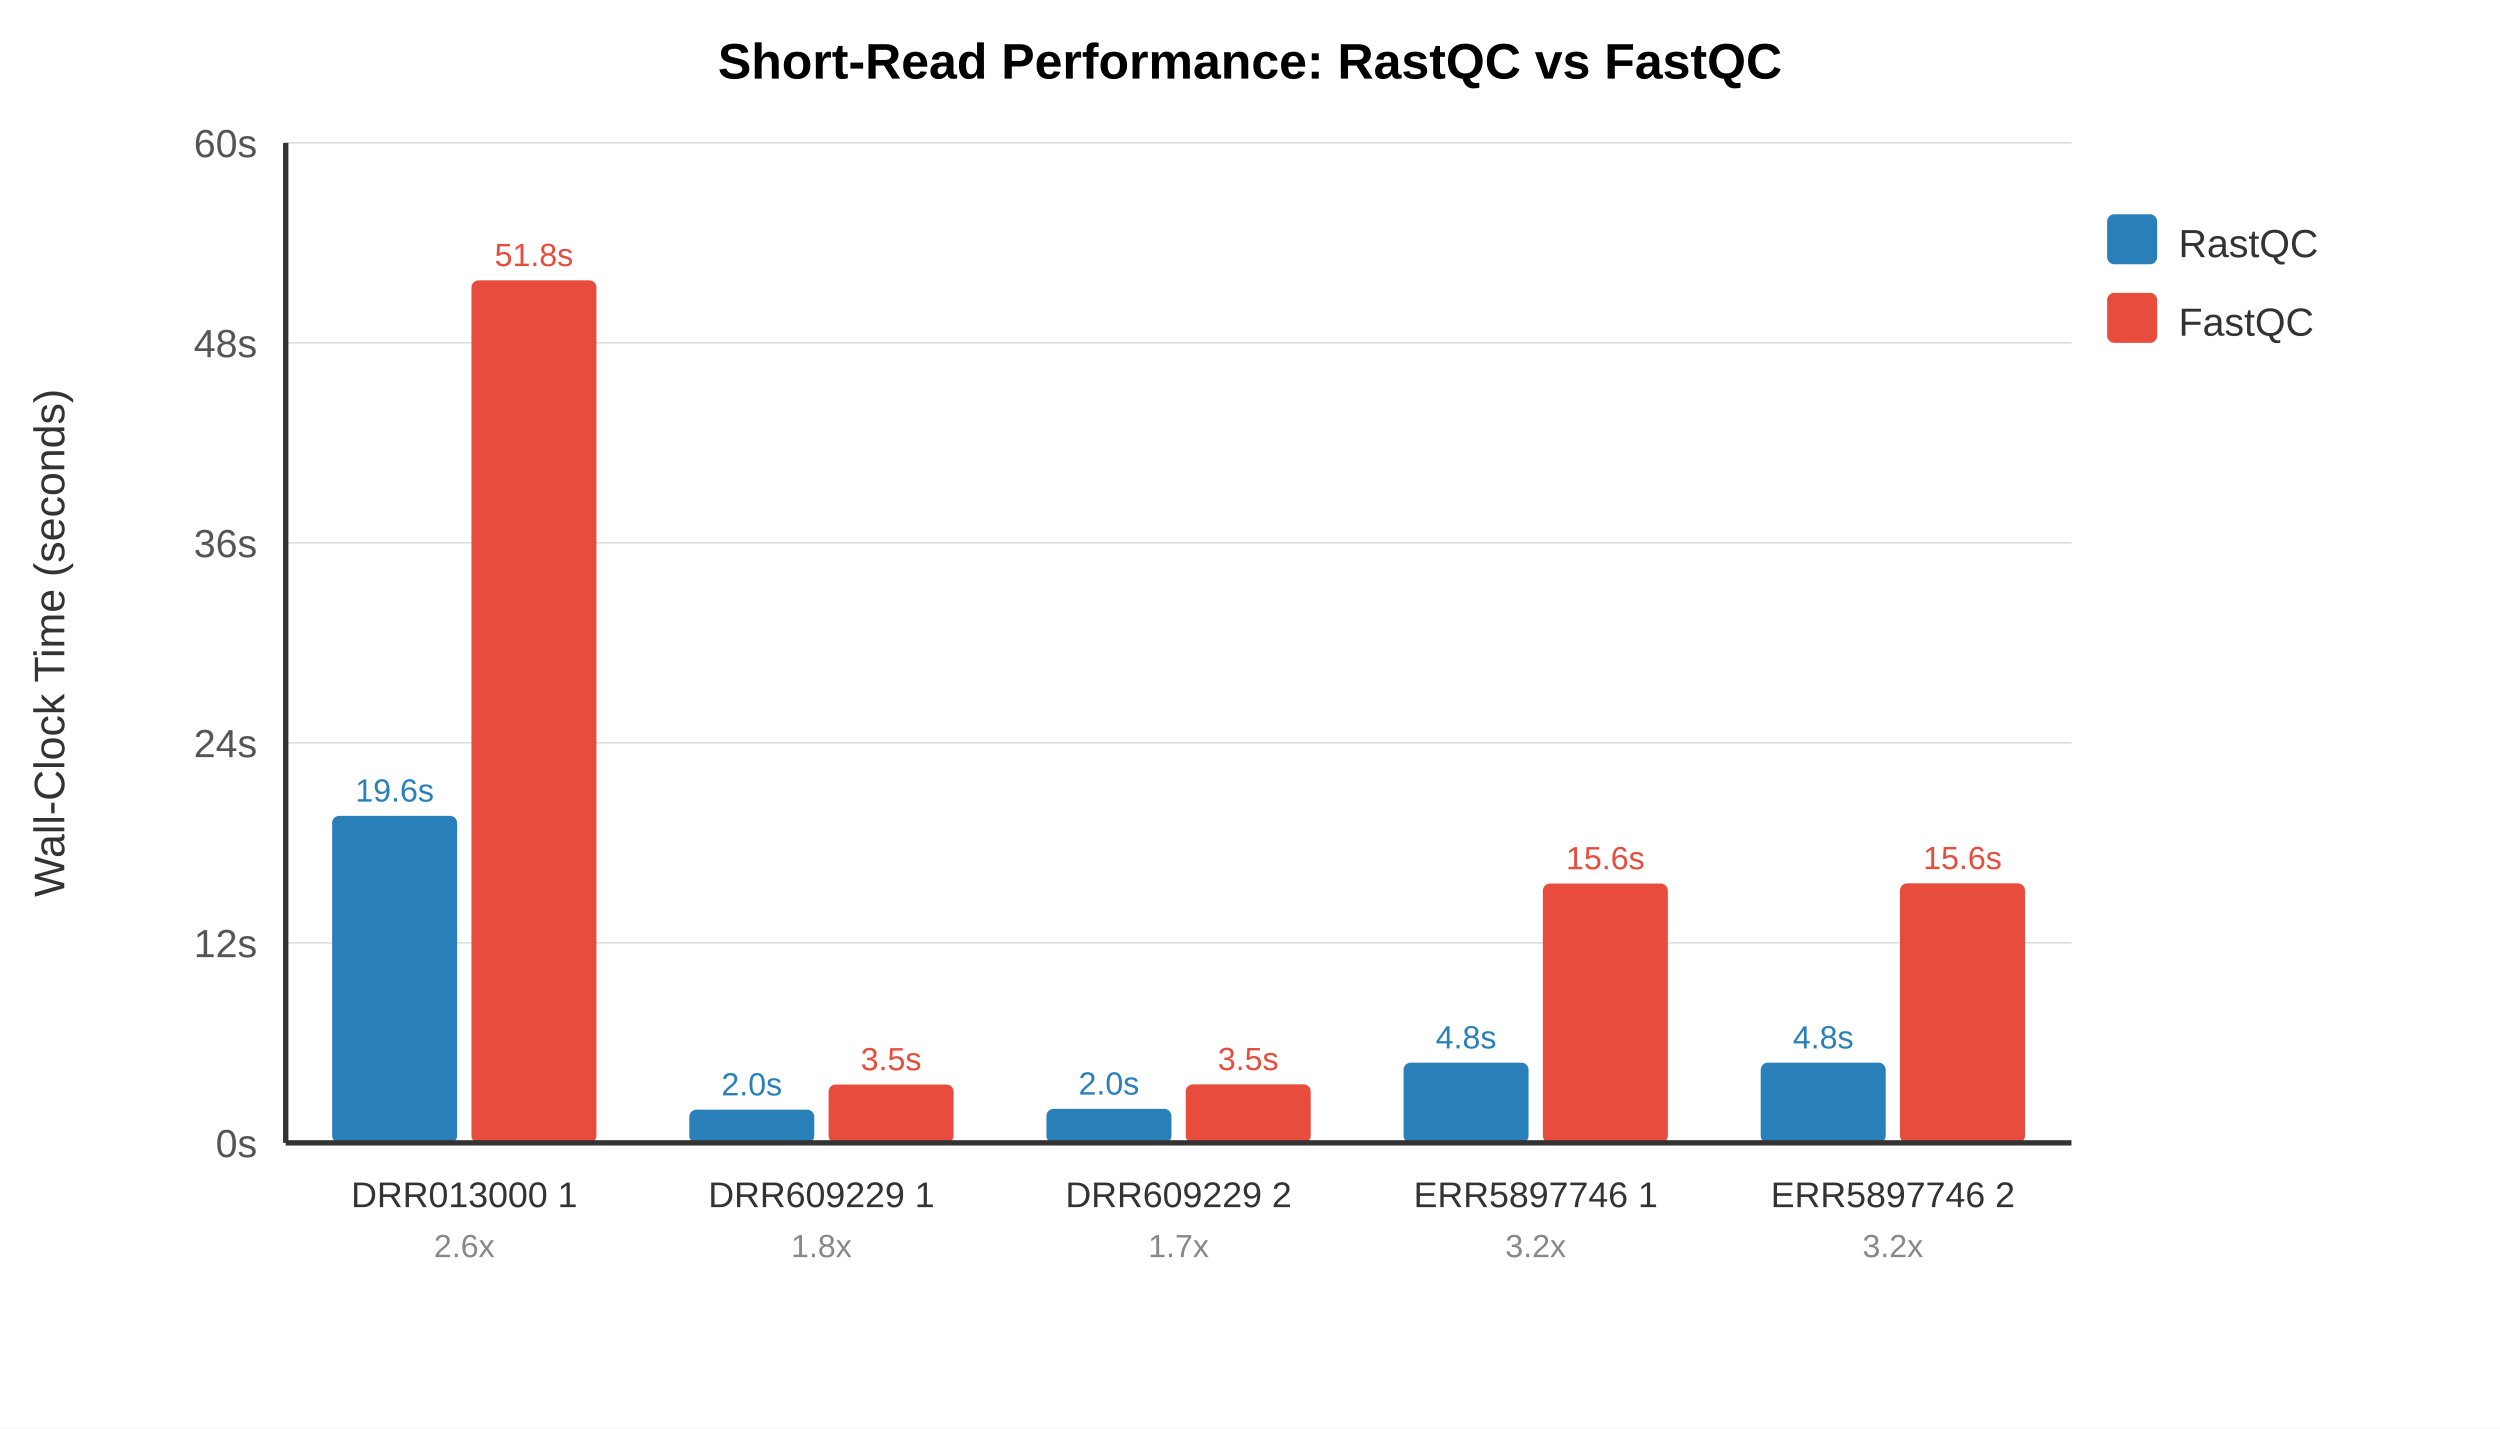
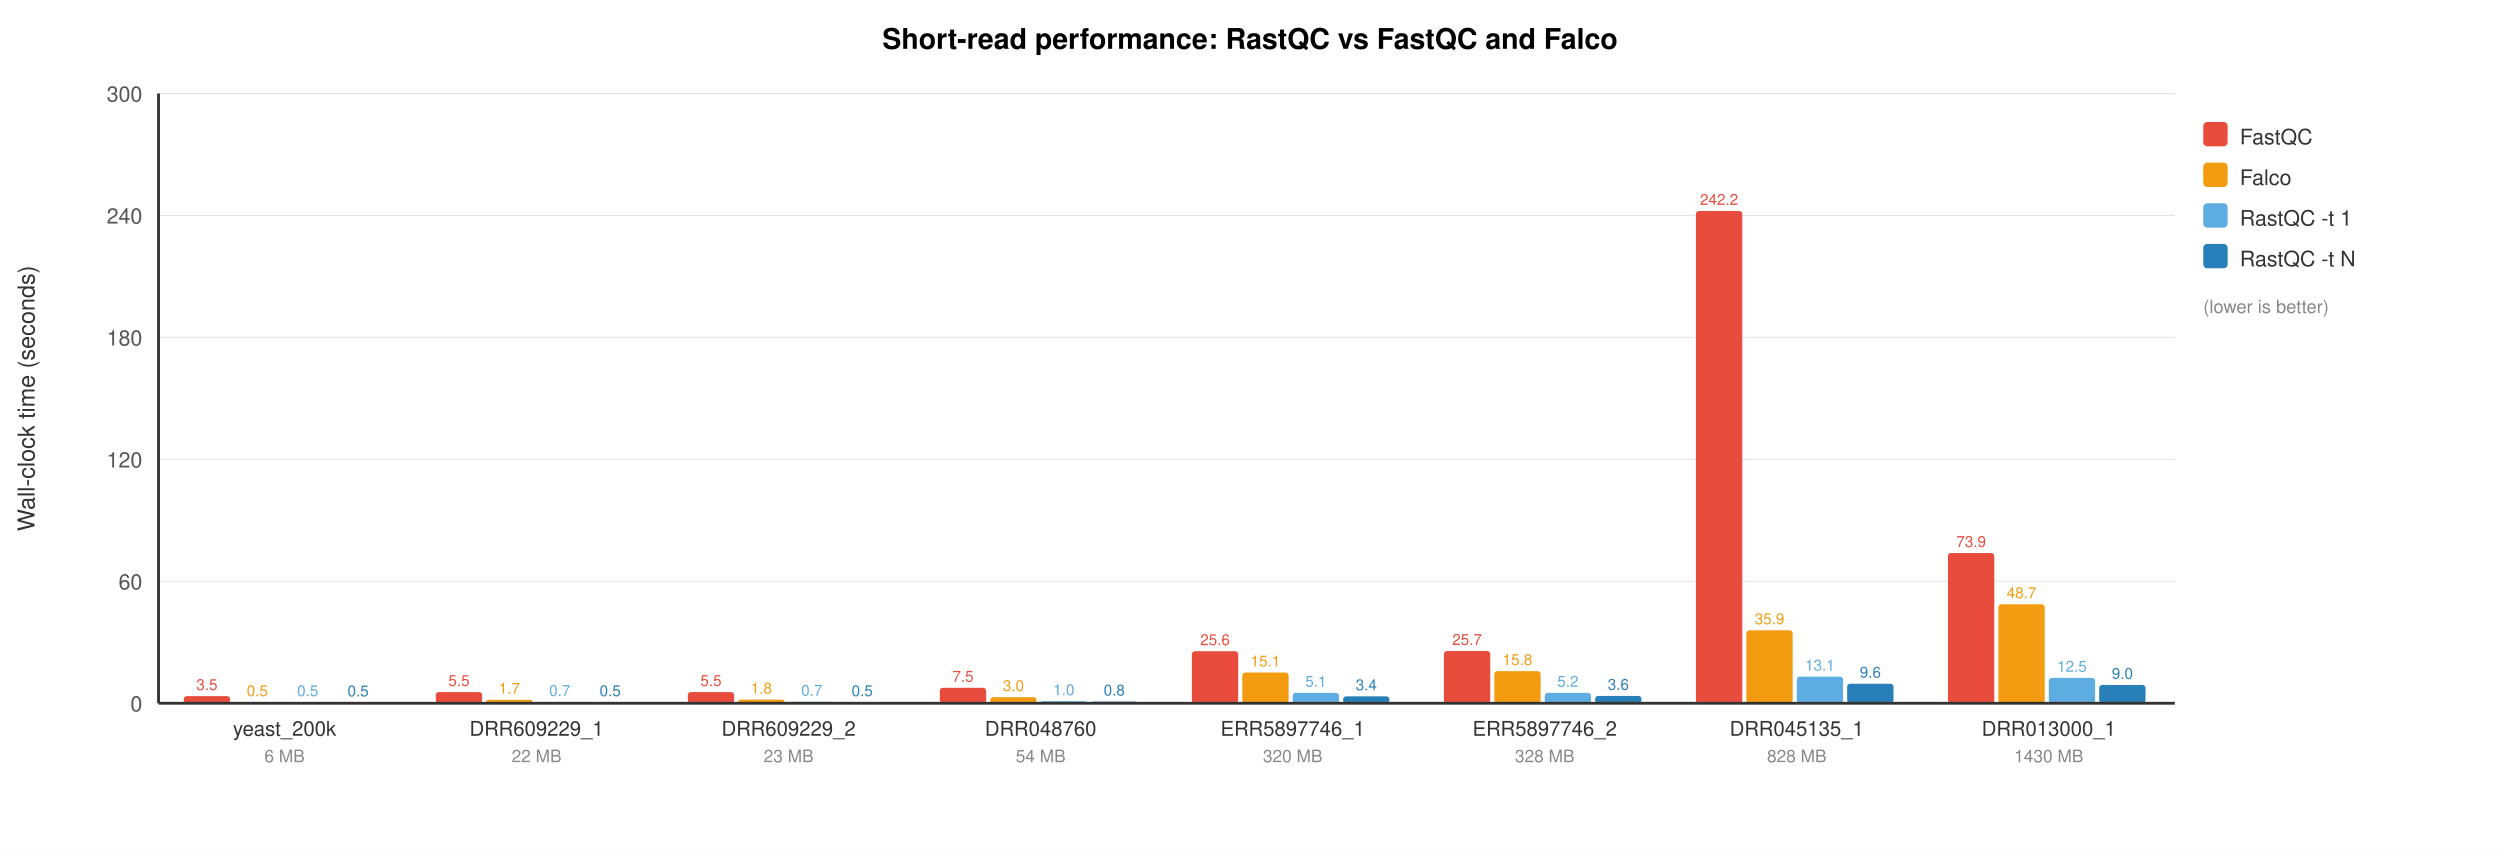
- <svg xmlns="http://www.w3.org/2000/svg" viewBox="0 0 700 400" font-family="Arial, sans-serif">
-   <rect width="700" height="400" fill="white" />
-   <text x="350.0" y="22" text-anchor="middle" font-size="14" font-weight="bold">Short-Read Performance: RastQC vs FastQC</text>
-   <line x1="80" y1="320.0" x2="580" y2="320.0" stroke="#e0e0e0" stroke-width="0.5" />
-   <text x="72" y="324.0" text-anchor="end" font-size="11" fill="#555">0s</text>
-   <line x1="80" y1="264.0" x2="580" y2="264.0" stroke="#e0e0e0" stroke-width="0.5" />
-   <text x="72" y="268.0" text-anchor="end" font-size="11" fill="#555">12s</text>
-   <line x1="80" y1="208.0" x2="580" y2="208.0" stroke="#e0e0e0" stroke-width="0.5" />
-   <text x="72" y="212.0" text-anchor="end" font-size="11" fill="#555">24s</text>
-   <line x1="80" y1="152.0" x2="580" y2="152.0" stroke="#e0e0e0" stroke-width="0.5" />
-   <text x="72" y="156.0" text-anchor="end" font-size="11" fill="#555">36s</text>
-   <line x1="80" y1="96.0" x2="580" y2="96.0" stroke="#e0e0e0" stroke-width="0.5" />
-   <text x="72" y="100.0" text-anchor="end" font-size="11" fill="#555">48s</text>
-   <line x1="80" y1="40.0" x2="580" y2="40.0" stroke="#e0e0e0" stroke-width="0.5" />
-   <text x="72" y="44.0" text-anchor="end" font-size="11" fill="#555">60s</text>
-   <rect x="93.0" y="228.44" width="35.0" height="91.56" fill="#2980b9" rx="2" />
-   <rect x="132.0" y="78.5" width="35.0" height="241.5" fill="#e74c3c" rx="2" />
-   <text x="110.5" y="224.44" text-anchor="middle" font-size="9" fill="#2980b9">19.6s</text>
-   <text x="149.5" y="74.5" text-anchor="middle" font-size="9" fill="#e74c3c">51.8s</text>
-   <text x="130.0" y="338" text-anchor="middle" font-size="10" fill="#333">DRR013000 1</text>
-   <text x="130.0" y="352" text-anchor="middle" font-size="9" fill="#888">2.6x</text>
-   <rect x="193.0" y="310.713" width="35.0" height="9.287" fill="#2980b9" rx="2" />
-   <rect x="232.0" y="303.667" width="35.0" height="16.333" fill="#e74c3c" rx="2" />
-   <text x="210.5" y="306.713" text-anchor="middle" font-size="9" fill="#2980b9">2.0s</text>
-   <text x="249.5" y="299.667" text-anchor="middle" font-size="9" fill="#e74c3c">3.5s</text>
-   <text x="230.0" y="338" text-anchor="middle" font-size="10" fill="#333">DRR609229 1</text>
-   <text x="230.0" y="352" text-anchor="middle" font-size="9" fill="#888">1.8x</text>
-   <rect x="293.0" y="310.48" width="35.0" height="9.52" fill="#2980b9" rx="2" />
-   <rect x="332.0" y="303.62" width="35.0" height="16.38" fill="#e74c3c" rx="2" />
-   <text x="310.5" y="306.48" text-anchor="middle" font-size="9" fill="#2980b9">2.0s</text>
-   <text x="349.5" y="299.62" text-anchor="middle" font-size="9" fill="#e74c3c">3.5s</text>
-   <text x="330.0" y="338" text-anchor="middle" font-size="10" fill="#333">DRR609229 2</text>
-   <text x="330.0" y="352" text-anchor="middle" font-size="9" fill="#888">1.7x</text>
-   <rect x="393.0" y="297.553" width="35.0" height="22.447" fill="#2980b9" rx="2" />
-   <rect x="432.0" y="247.387" width="35.0" height="72.613" fill="#e74c3c" rx="2" />
-   <text x="410.5" y="293.553" text-anchor="middle" font-size="9" fill="#2980b9">4.8s</text>
-   <text x="449.5" y="243.387" text-anchor="middle" font-size="9" fill="#e74c3c">15.6s</text>
-   <text x="430.0" y="338" text-anchor="middle" font-size="10" fill="#333">ERR5897746 1</text>
-   <text x="430.0" y="352" text-anchor="middle" font-size="9" fill="#888">3.2x</text>
-   <rect x="493.0" y="297.553" width="35.0" height="22.447" fill="#2980b9" rx="2" />
-   <rect x="532.0" y="247.34" width="35.0" height="72.66" fill="#e74c3c" rx="2" />
-   <text x="510.5" y="293.553" text-anchor="middle" font-size="9" fill="#2980b9">4.8s</text>
-   <text x="549.5" y="243.34" text-anchor="middle" font-size="9" fill="#e74c3c">15.6s</text>
-   <text x="530.0" y="338" text-anchor="middle" font-size="10" fill="#333">ERR5897746 2</text>
-   <text x="530.0" y="352" text-anchor="middle" font-size="9" fill="#888">3.2x</text>
-   <line x1="80" y1="40" x2="80" y2="320" stroke="#333" stroke-width="1.5" />
-   <line x1="80" y1="320" x2="580" y2="320" stroke="#333" stroke-width="1.5" />
-   <text x="18" y="180.0" text-anchor="middle" font-size="12" fill="#333" transform="rotate(-90 18 180.0)">Wall-Clock Time (seconds)</text>
-   <rect x="590" y="60" width="14" height="14" fill="#2980b9" rx="2" />
-   <text x="610" y="72" font-size="11" fill="#333">RastQC</text>
-   <rect x="590" y="82" width="14" height="14" fill="#e74c3c" rx="2" />
-   <text x="610" y="94" font-size="11" fill="#333">FastQC</text>
+ <svg xmlns="http://www.w3.org/2000/svg" viewBox="0 0 1230 420" font-family="Helvetica, Arial, sans-serif">
+   <rect width="1230" height="420" fill="white" />
+   <text x="615" y="24" text-anchor="middle" font-size="14" font-weight="bold">Short-read performance: RastQC vs FastQC and Falco</text>
+   <line x1="78" y1="346.0" x2="1070" y2="346.0" stroke="#e3e3e3" stroke-width="0.5" />
+   <text x="70" y="350.0" text-anchor="end" font-size="10.5" fill="#555">0</text>
+   <line x1="78" y1="286.0" x2="1070" y2="286.0" stroke="#e3e3e3" stroke-width="0.5" />
+   <text x="70" y="290.0" text-anchor="end" font-size="10.5" fill="#555">60</text>
+   <line x1="78" y1="226.0" x2="1070" y2="226.0" stroke="#e3e3e3" stroke-width="0.5" />
+   <text x="70" y="230.0" text-anchor="end" font-size="10.5" fill="#555">120</text>
+   <line x1="78" y1="166.0" x2="1070" y2="166.0" stroke="#e3e3e3" stroke-width="0.5" />
+   <text x="70" y="170.0" text-anchor="end" font-size="10.5" fill="#555">180</text>
+   <line x1="78" y1="106.0" x2="1070" y2="106.0" stroke="#e3e3e3" stroke-width="0.5" />
+   <text x="70" y="110.0" text-anchor="end" font-size="10.5" fill="#555">240</text>
+   <line x1="78" y1="46.0" x2="1070" y2="46.0" stroke="#e3e3e3" stroke-width="0.5" />
+   <text x="70" y="50.0" text-anchor="end" font-size="10.5" fill="#555">300</text>
+   <rect x="90.4" y="342.5" width="22.8" height="3.5" fill="#e74c3c" rx="1.5" />
+   <text x="101.8" y="339.5" text-anchor="middle" font-size="7.5" fill="#e74c3c">3.5</text>
+   <rect x="115.2" y="345.5" width="22.8" height="0.5" fill="#f39c12" rx="1.5" />
+   <text x="126.6" y="342.5" text-anchor="middle" font-size="7.5" fill="#f39c12">0.5</text>
+   <rect x="140.0" y="345.5" width="22.8" height="0.5" fill="#5dade2" rx="1.5" />
+   <text x="151.4" y="342.5" text-anchor="middle" font-size="7.5" fill="#5dade2">0.5</text>
+   <rect x="164.8" y="345.6" width="22.8" height="0.5" fill="#2980b9" rx="1.5" />
+   <text x="176.2" y="342.6" text-anchor="middle" font-size="7.5" fill="#2980b9">0.5</text>
+   <text x="140" y="362" text-anchor="middle" font-size="10" fill="#333">yeast_200k</text>
+   <text x="140" y="375" text-anchor="middle" font-size="8.5" fill="#888">6 MB</text>
+   <rect x="214.4" y="340.5" width="22.8" height="5.5" fill="#e74c3c" rx="1.5" />
+   <text x="225.8" y="337.5" text-anchor="middle" font-size="7.5" fill="#e74c3c">5.5</text>
+   <rect x="239.2" y="344.3" width="22.8" height="1.7" fill="#f39c12" rx="1.5" />
+   <text x="250.6" y="341.3" text-anchor="middle" font-size="7.5" fill="#f39c12">1.7</text>
+   <rect x="264.0" y="345.4" width="22.8" height="0.7" fill="#5dade2" rx="1.5" />
+   <text x="275.4" y="342.4" text-anchor="middle" font-size="7.5" fill="#5dade2">0.7</text>
+   <rect x="288.8" y="345.5" width="22.8" height="0.5" fill="#2980b9" rx="1.5" />
+   <text x="300.2" y="342.5" text-anchor="middle" font-size="7.5" fill="#2980b9">0.5</text>
+   <text x="264" y="362" text-anchor="middle" font-size="10" fill="#333">DRR609229_1</text>
+   <text x="264" y="375" text-anchor="middle" font-size="8.5" fill="#888">22 MB</text>
+   <rect x="338.4" y="340.5" width="22.8" height="5.5" fill="#e74c3c" rx="1.5" />
+   <text x="349.8" y="337.5" text-anchor="middle" font-size="7.5" fill="#e74c3c">5.5</text>
+   <rect x="363.2" y="344.2" width="22.8" height="1.8" fill="#f39c12" rx="1.5" />
+   <text x="374.6" y="341.2" text-anchor="middle" font-size="7.5" fill="#f39c12">1.8</text>
+   <rect x="388.0" y="345.3" width="22.8" height="0.7" fill="#5dade2" rx="1.5" />
+   <text x="399.4" y="342.3" text-anchor="middle" font-size="7.5" fill="#5dade2">0.7</text>
+   <rect x="412.8" y="345.5" width="22.8" height="0.5" fill="#2980b9" rx="1.5" />
+   <text x="424.2" y="342.5" text-anchor="middle" font-size="7.5" fill="#2980b9">0.5</text>
+   <text x="388" y="362" text-anchor="middle" font-size="10" fill="#333">DRR609229_2</text>
+   <text x="388" y="375" text-anchor="middle" font-size="8.5" fill="#888">23 MB</text>
+   <rect x="462.4" y="338.4" width="22.8" height="7.5" fill="#e74c3c" rx="1.5" />
+   <text x="473.8" y="335.4" text-anchor="middle" font-size="7.5" fill="#e74c3c">7.5</text>
+   <rect x="487.2" y="343.0" width="22.8" height="3.0" fill="#f39c12" rx="1.5" />
+   <text x="498.6" y="340.0" text-anchor="middle" font-size="7.5" fill="#f39c12">3.0</text>
+   <rect x="512.0" y="345.0" width="22.8" height="1.0" fill="#5dade2" rx="1.5" />
+   <text x="523.4" y="342.0" text-anchor="middle" font-size="7.5" fill="#5dade2">1.0</text>
+   <rect x="536.8" y="345.2" width="22.8" height="0.8" fill="#2980b9" rx="1.5" />
+   <text x="548.2" y="342.2" text-anchor="middle" font-size="7.5" fill="#2980b9">0.8</text>
+   <text x="512" y="362" text-anchor="middle" font-size="10" fill="#333">DRR048760</text>
+   <text x="512" y="375" text-anchor="middle" font-size="8.5" fill="#888">54 MB</text>
+   <rect x="586.4" y="320.4" width="22.8" height="25.6" fill="#e74c3c" rx="1.5" />
+   <text x="597.8" y="317.4" text-anchor="middle" font-size="7.5" fill="#e74c3c">25.6</text>
+   <rect x="611.2" y="330.9" width="22.8" height="15.1" fill="#f39c12" rx="1.5" />
+   <text x="622.6" y="327.9" text-anchor="middle" font-size="7.5" fill="#f39c12">15.1</text>
+   <rect x="636.0" y="340.9" width="22.8" height="5.1" fill="#5dade2" rx="1.5" />
+   <text x="647.4" y="337.9" text-anchor="middle" font-size="7.5" fill="#5dade2">5.1</text>
+   <rect x="660.8" y="342.6" width="22.8" height="3.4" fill="#2980b9" rx="1.5" />
+   <text x="672.2" y="339.6" text-anchor="middle" font-size="7.5" fill="#2980b9">3.4</text>
+   <text x="636" y="362" text-anchor="middle" font-size="10" fill="#333">ERR5897746_1</text>
+   <text x="636" y="375" text-anchor="middle" font-size="8.5" fill="#888">320 MB</text>
+   <rect x="710.4" y="320.3" width="22.8" height="25.7" fill="#e74c3c" rx="1.5" />
+   <text x="721.8" y="317.3" text-anchor="middle" font-size="7.5" fill="#e74c3c">25.7</text>
+   <rect x="735.2" y="330.2" width="22.8" height="15.8" fill="#f39c12" rx="1.5" />
+   <text x="746.6" y="327.2" text-anchor="middle" font-size="7.5" fill="#f39c12">15.8</text>
+   <rect x="760.0" y="340.9" width="22.8" height="5.2" fill="#5dade2" rx="1.5" />
+   <text x="771.4" y="337.9" text-anchor="middle" font-size="7.5" fill="#5dade2">5.2</text>
+   <rect x="784.8" y="342.4" width="22.8" height="3.6" fill="#2980b9" rx="1.5" />
+   <text x="796.2" y="339.4" text-anchor="middle" font-size="7.5" fill="#2980b9">3.6</text>
+   <text x="760" y="362" text-anchor="middle" font-size="10" fill="#333">ERR5897746_2</text>
+   <text x="760" y="375" text-anchor="middle" font-size="8.5" fill="#888">328 MB</text>
+   <rect x="834.4" y="103.8" width="22.8" height="242.2" fill="#e74c3c" rx="1.5" />
+   <text x="845.8" y="100.8" text-anchor="middle" font-size="7.5" fill="#e74c3c">242.2</text>
+   <rect x="859.2" y="310.1" width="22.8" height="35.9" fill="#f39c12" rx="1.5" />
+   <text x="870.6" y="307.1" text-anchor="middle" font-size="7.5" fill="#f39c12">35.9</text>
+   <rect x="884.0" y="332.9" width="22.8" height="13.1" fill="#5dade2" rx="1.5" />
+   <text x="895.4" y="329.9" text-anchor="middle" font-size="7.5" fill="#5dade2">13.1</text>
+   <rect x="908.8" y="336.4" width="22.8" height="9.6" fill="#2980b9" rx="1.5" />
+   <text x="920.2" y="333.4" text-anchor="middle" font-size="7.5" fill="#2980b9">9.6</text>
+   <text x="884" y="362" text-anchor="middle" font-size="10" fill="#333">DRR045135_1</text>
+   <text x="884" y="375" text-anchor="middle" font-size="8.5" fill="#888">828 MB</text>
+   <rect x="958.4" y="272.1" width="22.8" height="73.9" fill="#e74c3c" rx="1.5" />
+   <text x="969.8" y="269.1" text-anchor="middle" font-size="7.5" fill="#e74c3c">73.9</text>
+   <rect x="983.2" y="297.3" width="22.8" height="48.7" fill="#f39c12" rx="1.5" />
+   <text x="994.6" y="294.3" text-anchor="middle" font-size="7.5" fill="#f39c12">48.7</text>
+   <rect x="1008.0" y="333.5" width="22.8" height="12.5" fill="#5dade2" rx="1.5" />
+   <text x="1019.4" y="330.5" text-anchor="middle" font-size="7.5" fill="#5dade2">12.5</text>
+   <rect x="1032.8" y="337.0" width="22.8" height="9.0" fill="#2980b9" rx="1.5" />
+   <text x="1044.2" y="334.0" text-anchor="middle" font-size="7.5" fill="#2980b9">9.0</text>
+   <text x="1008" y="362" text-anchor="middle" font-size="10" fill="#333">DRR013000_1</text>
+   <text x="1008" y="375" text-anchor="middle" font-size="8.5" fill="#888">1430 MB</text>
+   <line x1="78" y1="46" x2="78" y2="346" stroke="#333" stroke-width="1.4" />
+   <line x1="78" y1="346" x2="1070" y2="346" stroke="#333" stroke-width="1.4" />
+   <text x="17" y="196" text-anchor="middle" font-size="11.5" fill="#333" transform="rotate(-90 17 196)">Wall-clock time (seconds)</text>
+   <rect x="1084" y="60" width="12" height="12" fill="#e74c3c" rx="2" />
+   <text x="1102" y="71" font-size="10.5" fill="#333">FastQC</text>
+   <rect x="1084" y="80" width="12" height="12" fill="#f39c12" rx="2" />
+   <text x="1102" y="91" font-size="10.5" fill="#333">Falco</text>
+   <rect x="1084" y="100" width="12" height="12" fill="#5dade2" rx="2" />
+   <text x="1102" y="111" font-size="10.5" fill="#333">RastQC -t 1</text>
+   <rect x="1084" y="120" width="12" height="12" fill="#2980b9" rx="2" />
+   <text x="1102" y="131" font-size="10.5" fill="#333">RastQC -t N</text>
+   <text x="1084" y="154" font-size="9" fill="#888">(lower is better)</text>
</svg>
